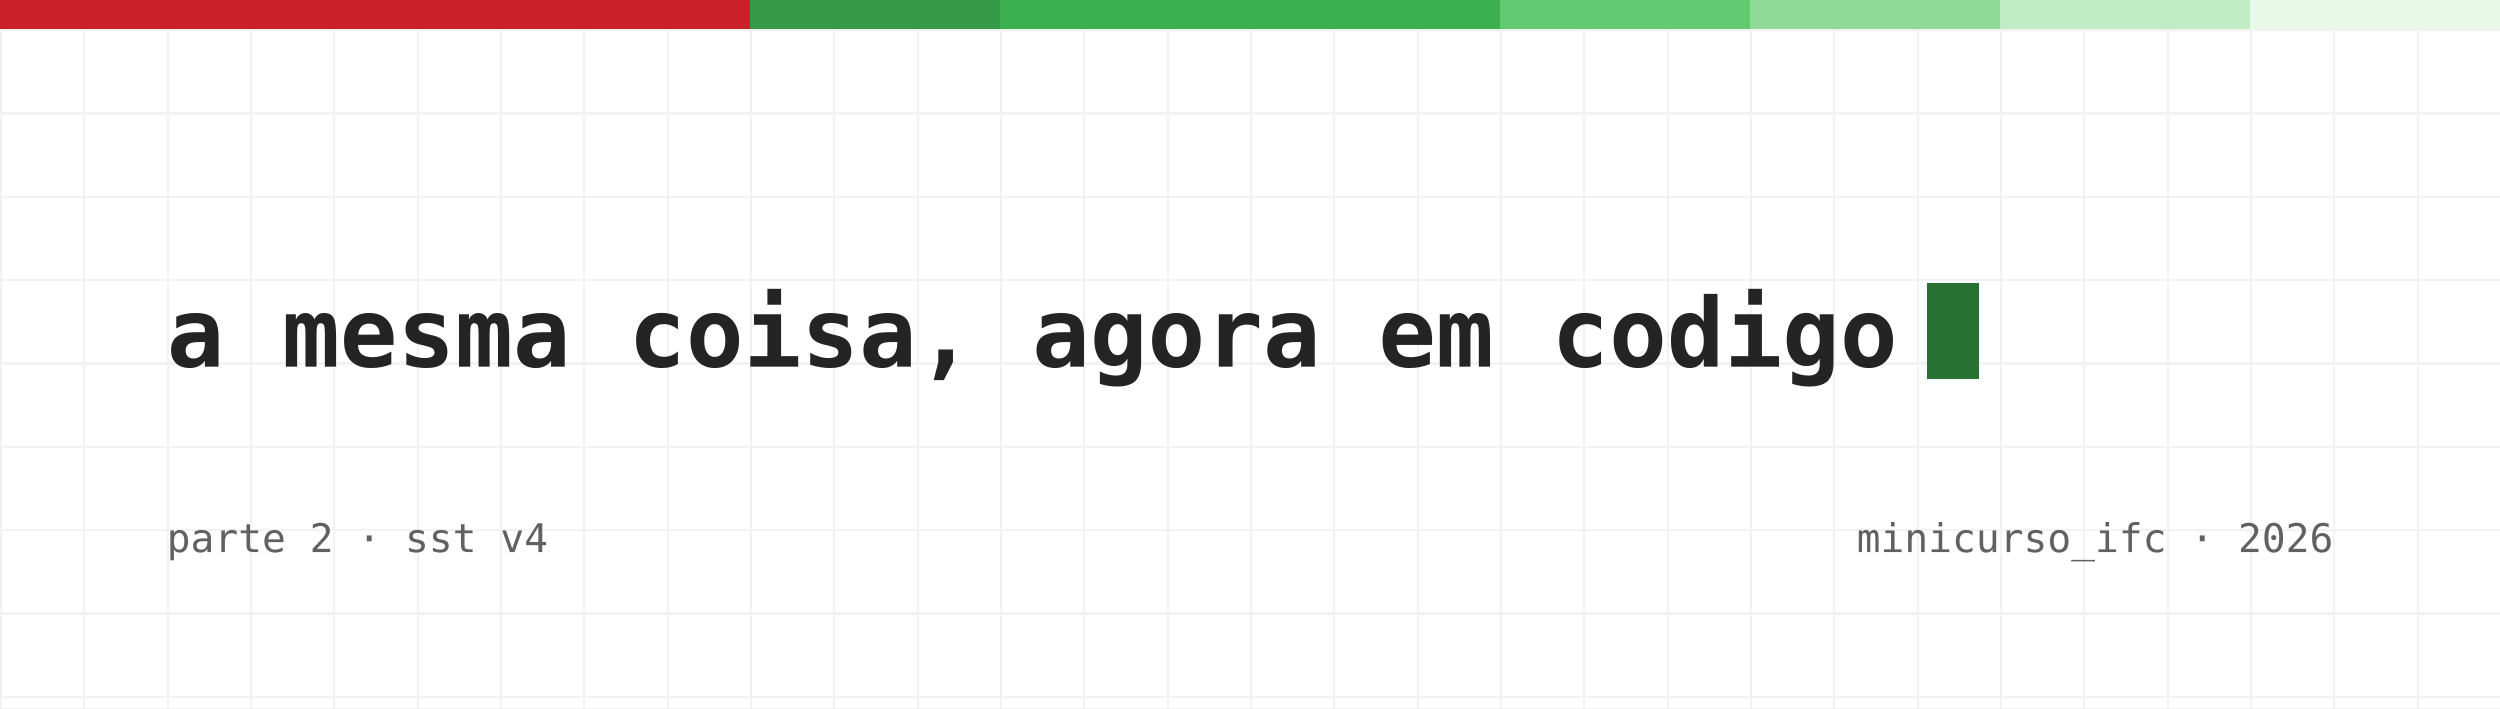
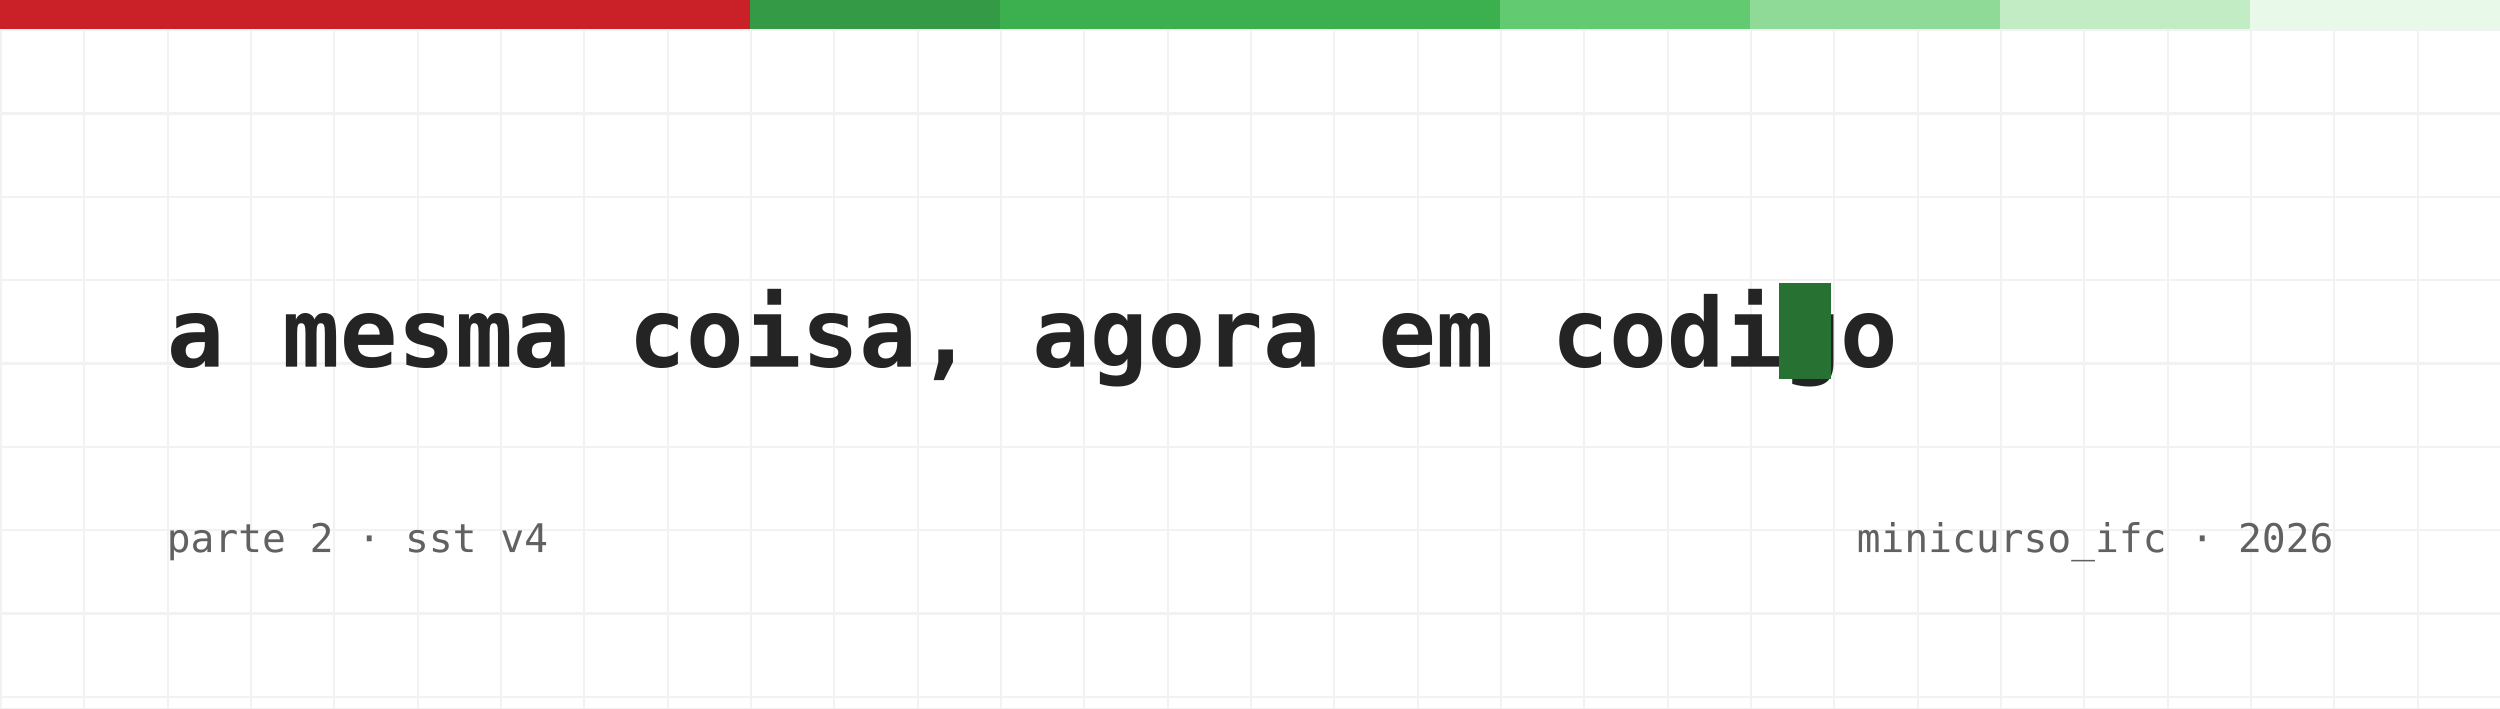
<svg xmlns="http://www.w3.org/2000/svg" width="1200" height="340" viewBox="0 0 1200 340" shape-rendering="crispEdges">
  <rect width="1200" height="340" fill="#ffffff" />
  <rect x="0" y="14" width="1" height="326" fill="#f2f2f2" />
  <rect x="40" y="14" width="1" height="326" fill="#f2f2f2" />
  <rect x="80" y="14" width="1" height="326" fill="#f2f2f2" />
  <rect x="120" y="14" width="1" height="326" fill="#f2f2f2" />
  <rect x="160" y="14" width="1" height="326" fill="#f2f2f2" />
  <rect x="200" y="14" width="1" height="326" fill="#f2f2f2" />
  <rect x="240" y="14" width="1" height="326" fill="#f2f2f2" />
  <rect x="280" y="14" width="1" height="326" fill="#f2f2f2" />
  <rect x="320" y="14" width="1" height="326" fill="#f2f2f2" />
  <rect x="360" y="14" width="1" height="326" fill="#f2f2f2" />
  <rect x="400" y="14" width="1" height="326" fill="#f2f2f2" />
  <rect x="440" y="14" width="1" height="326" fill="#f2f2f2" />
  <rect x="480" y="14" width="1" height="326" fill="#f2f2f2" />
  <rect x="520" y="14" width="1" height="326" fill="#f2f2f2" />
  <rect x="560" y="14" width="1" height="326" fill="#f2f2f2" />
  <rect x="600" y="14" width="1" height="326" fill="#f2f2f2" />
  <rect x="640" y="14" width="1" height="326" fill="#f2f2f2" />
  <rect x="680" y="14" width="1" height="326" fill="#f2f2f2" />
  <rect x="720" y="14" width="1" height="326" fill="#f2f2f2" />
  <rect x="760" y="14" width="1" height="326" fill="#f2f2f2" />
  <rect x="800" y="14" width="1" height="326" fill="#f2f2f2" />
  <rect x="840" y="14" width="1" height="326" fill="#f2f2f2" />
  <rect x="880" y="14" width="1" height="326" fill="#f2f2f2" />
  <rect x="920" y="14" width="1" height="326" fill="#f2f2f2" />
  <rect x="960" y="14" width="1" height="326" fill="#f2f2f2" />
  <rect x="1000" y="14" width="1" height="326" fill="#f2f2f2" />
  <rect x="1040" y="14" width="1" height="326" fill="#f2f2f2" />
  <rect x="1080" y="14" width="1" height="326" fill="#f2f2f2" />
  <rect x="1120" y="14" width="1" height="326" fill="#f2f2f2" />
  <rect x="1160" y="14" width="1" height="326" fill="#f2f2f2" />
  <rect x="0" y="14" width="1200" height="1" fill="#f2f2f2" />
  <rect x="0" y="54" width="1200" height="1" fill="#f2f2f2" />
  <rect x="0" y="94" width="1200" height="1" fill="#f2f2f2" />
  <rect x="0" y="134" width="1200" height="1" fill="#f2f2f2" />
  <rect x="0" y="174" width="1200" height="1" fill="#f2f2f2" />
  <rect x="0" y="214" width="1200" height="1" fill="#f2f2f2" />
  <rect x="0" y="254" width="1200" height="1" fill="#f2f2f2" />
  <rect x="0" y="294" width="1200" height="1" fill="#f2f2f2" />
  <rect x="0" y="334" width="1200" height="1" fill="#f2f2f2" />
  <rect x="0" y="0" width="24" height="14" fill="#ca2027" />
  <rect x="24" y="0" width="24" height="14" fill="#ca2027" />
  <rect x="48" y="0" width="24" height="14" fill="#ca2027" />
  <rect x="72" y="0" width="24" height="14" fill="#ca2027" />
  <rect x="96" y="0" width="24" height="14" fill="#ca2027" />
  <rect x="120" y="0" width="24" height="14" fill="#ca2027" />
  <rect x="144" y="0" width="24" height="14" fill="#ca2027" />
  <rect x="168" y="0" width="24" height="14" fill="#ca2027" />
  <rect x="192" y="0" width="24" height="14" fill="#ca2027" />
  <rect x="216" y="0" width="24" height="14" fill="#ca2027" />
  <rect x="240" y="0" width="24" height="14" fill="#ca2027" />
  <rect x="264" y="0" width="24" height="14" fill="#ca2027" />
  <rect x="288" y="0" width="24" height="14" fill="#ca2027" />
  <rect x="312" y="0" width="24" height="14" fill="#ca2027" />
  <rect x="336" y="0" width="24" height="14" fill="#ca2027" />
  <rect x="360" y="0" width="24" height="14" fill="#349a46" />
  <rect x="384" y="0" width="24" height="14" fill="#349a46" />
  <rect x="408" y="0" width="24" height="14" fill="#349a46" />
  <rect x="432" y="0" width="24" height="14" fill="#349a46" />
  <rect x="456" y="0" width="24" height="14" fill="#349a46" />
  <rect x="480" y="0" width="24" height="14" fill="#3cb04f" />
  <rect x="504" y="0" width="24" height="14" fill="#3cb04f" />
  <rect x="528" y="0" width="24" height="14" fill="#3cb04f" />
  <rect x="552" y="0" width="24" height="14" fill="#3cb04f" />
  <rect x="576" y="0" width="24" height="14" fill="#3cb04f" />
  <rect x="600" y="0" width="24" height="14" fill="#3cb04f" />
  <rect x="624" y="0" width="24" height="14" fill="#3cb04f" />
  <rect x="648" y="0" width="24" height="14" fill="#3cb04f" />
  <rect x="672" y="0" width="24" height="14" fill="#3cb04f" />
  <rect x="696" y="0" width="24" height="14" fill="#3cb04f" />
  <rect x="720" y="0" width="24" height="14" fill="#62ca71" />
  <rect x="744" y="0" width="24" height="14" fill="#62ca71" />
  <rect x="768" y="0" width="24" height="14" fill="#62ca71" />
  <rect x="792" y="0" width="24" height="14" fill="#62ca71" />
  <rect x="816" y="0" width="24" height="14" fill="#62ca71" />
  <rect x="840" y="0" width="24" height="14" fill="#8eda96" />
  <rect x="864" y="0" width="24" height="14" fill="#8eda96" />
  <rect x="888" y="0" width="24" height="14" fill="#8eda96" />
  <rect x="912" y="0" width="24" height="14" fill="#8eda96" />
  <rect x="936" y="0" width="24" height="14" fill="#8eda96" />
  <rect x="960" y="0" width="24" height="14" fill="#c2ecc4" />
  <rect x="984" y="0" width="24" height="14" fill="#c2ecc4" />
  <rect x="1008" y="0" width="24" height="14" fill="#c2ecc4" />
  <rect x="1032" y="0" width="24" height="14" fill="#c2ecc4" />
  <rect x="1056" y="0" width="24" height="14" fill="#c2ecc4" />
  <rect x="1080" y="0" width="24" height="14" fill="#e9f9e9" />
  <rect x="1104" y="0" width="24" height="14" fill="#e9f9e9" />
  <rect x="1128" y="0" width="24" height="14" fill="#e9f9e9" />
  <rect x="1152" y="0" width="24" height="14" fill="#e9f9e9" />
  <rect x="1176" y="0" width="24" height="14" fill="#e9f9e9" />
  <text x="80" y="176" font-family="Cascadia Mono,JetBrains Mono,Consolas,ui-monospace,monospace" font-size="46" font-weight="700" fill="#242424">a mesma coisa, agora em codigo</text>
-   <rect x="925" y="136" width="25" height="46" fill="#277233" />
+   <rect x="854" y="136" width="25" height="46" fill="#277233" />
  <text x="80" y="265" font-family="Cascadia Mono,JetBrains Mono,Consolas,ui-monospace,monospace" font-size="19" fill="#616161">parte 2 · sst v4</text>
  <text x="1120" y="265" font-family="Cascadia Mono,JetBrains Mono,Consolas,ui-monospace,monospace" font-size="19" fill="#616161" text-anchor="end">minicurso_ifc · 2026</text>
</svg>
